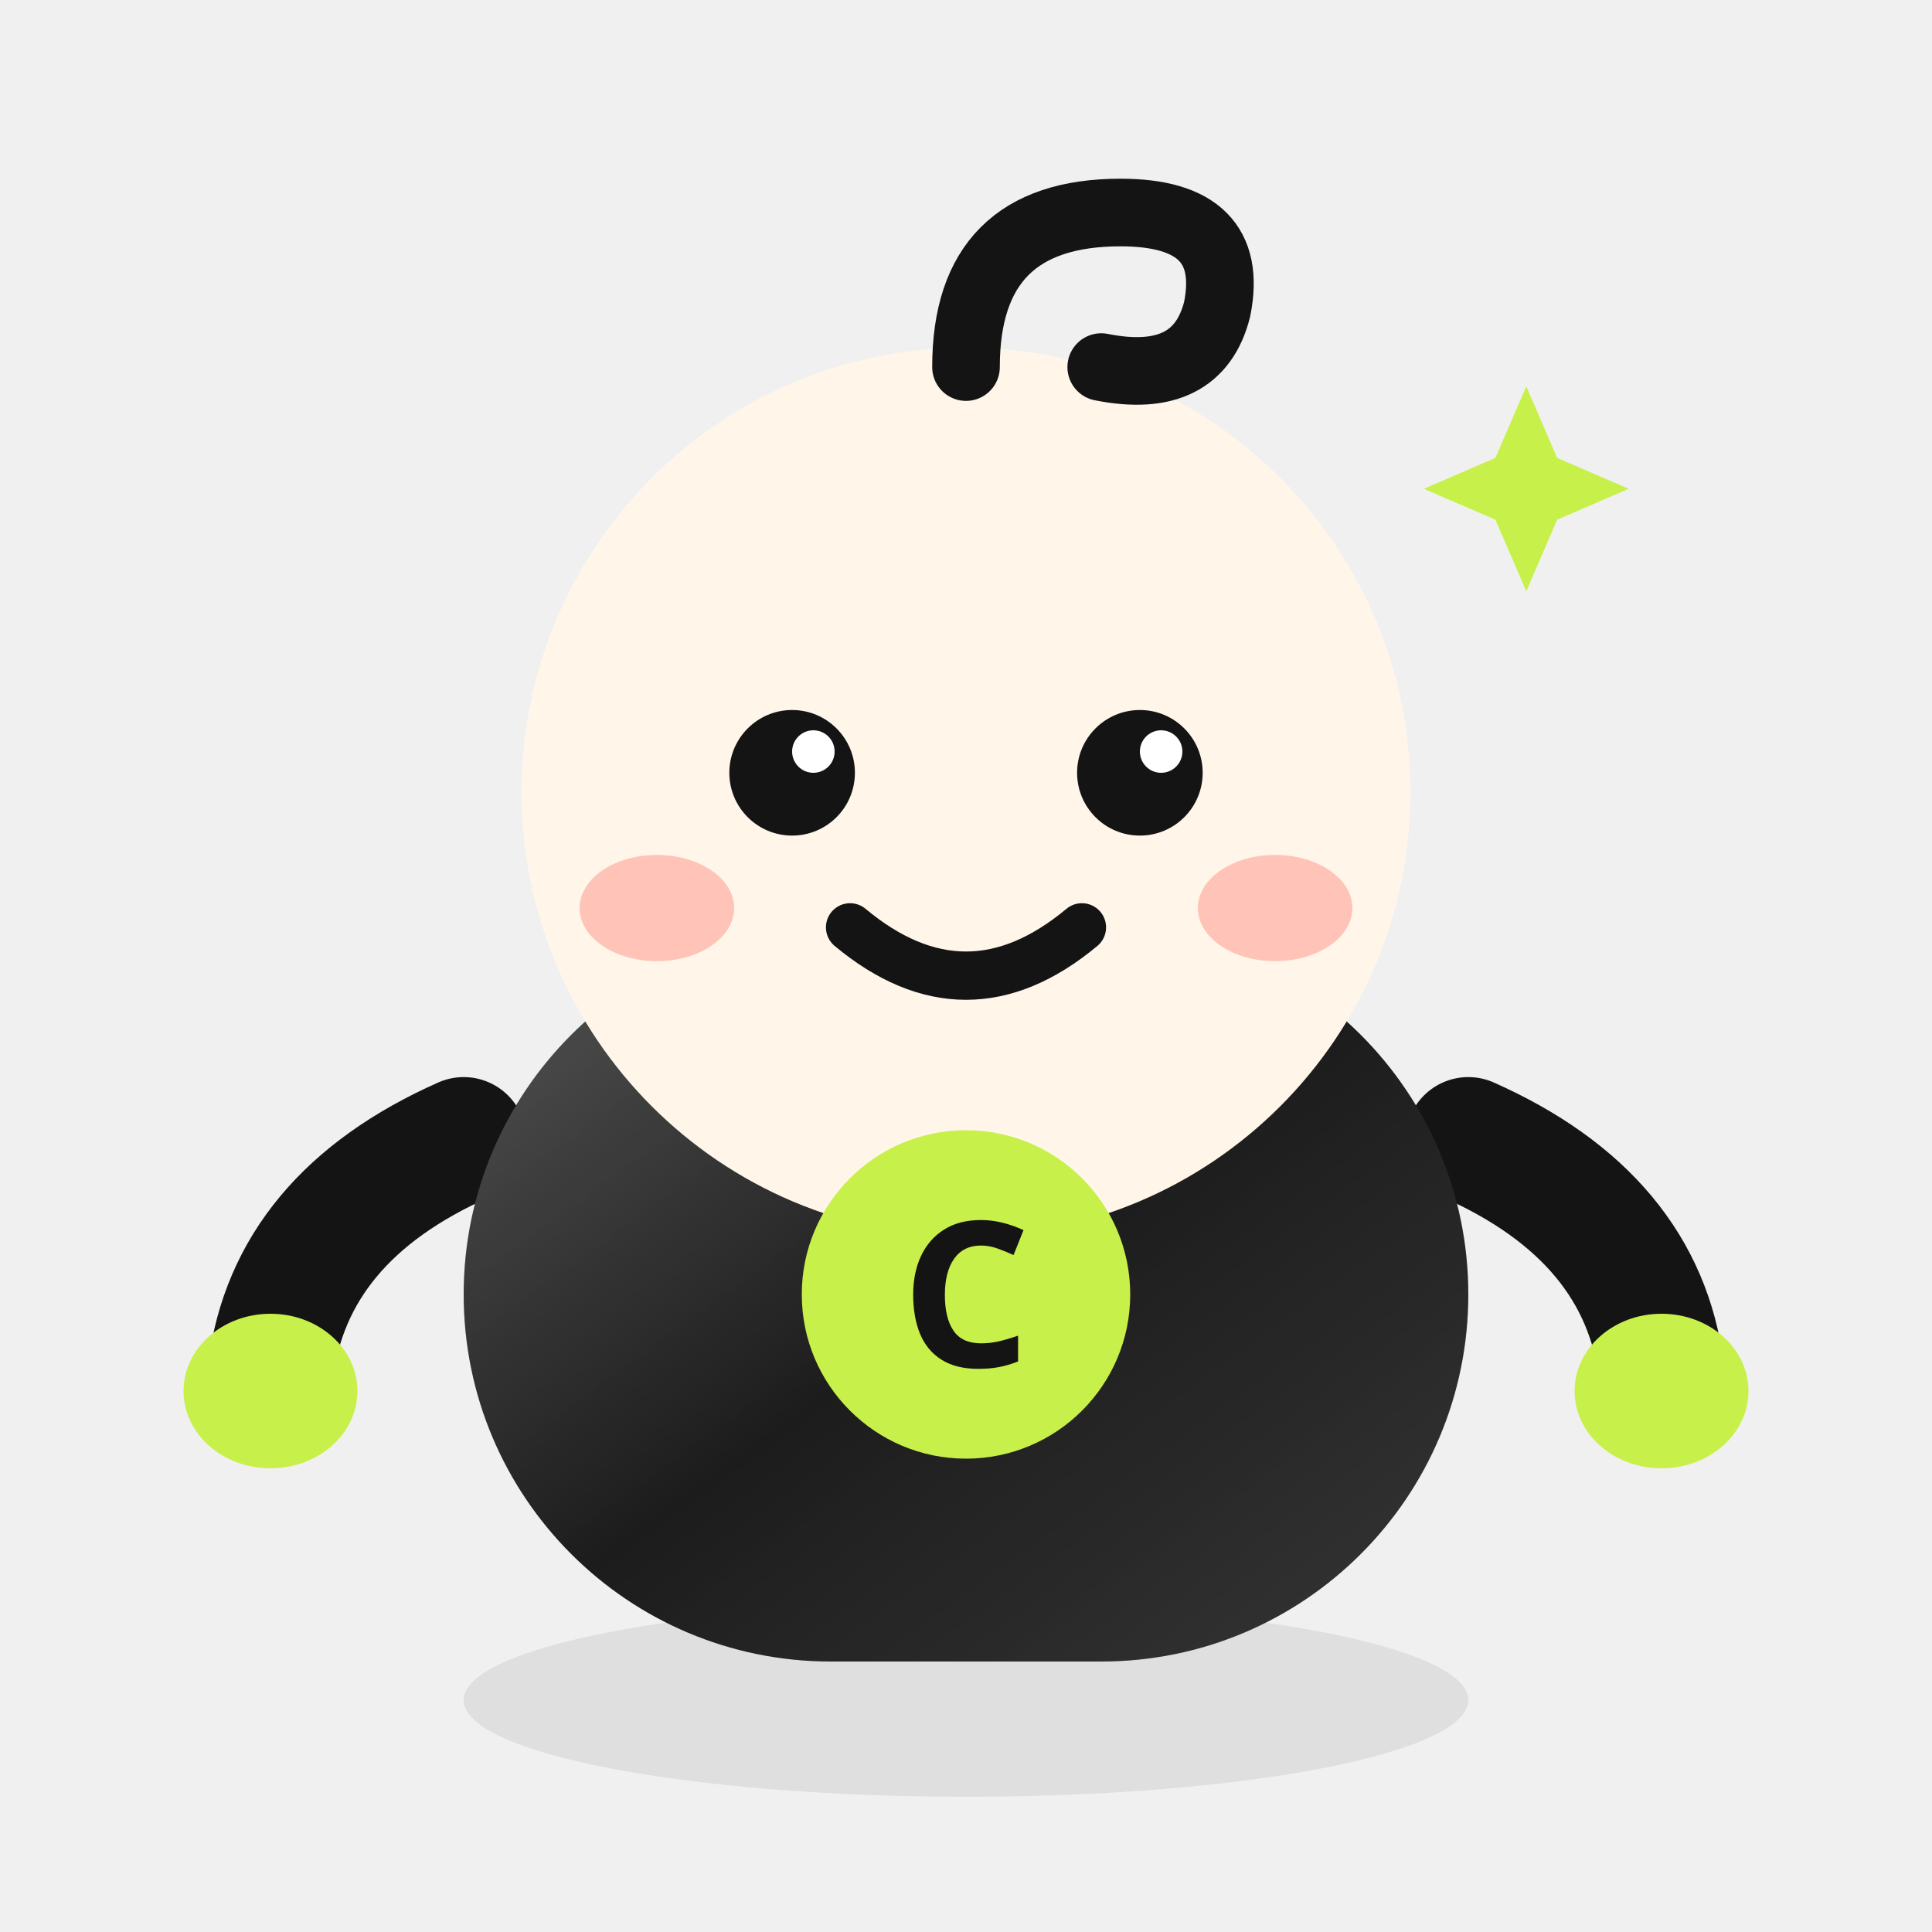
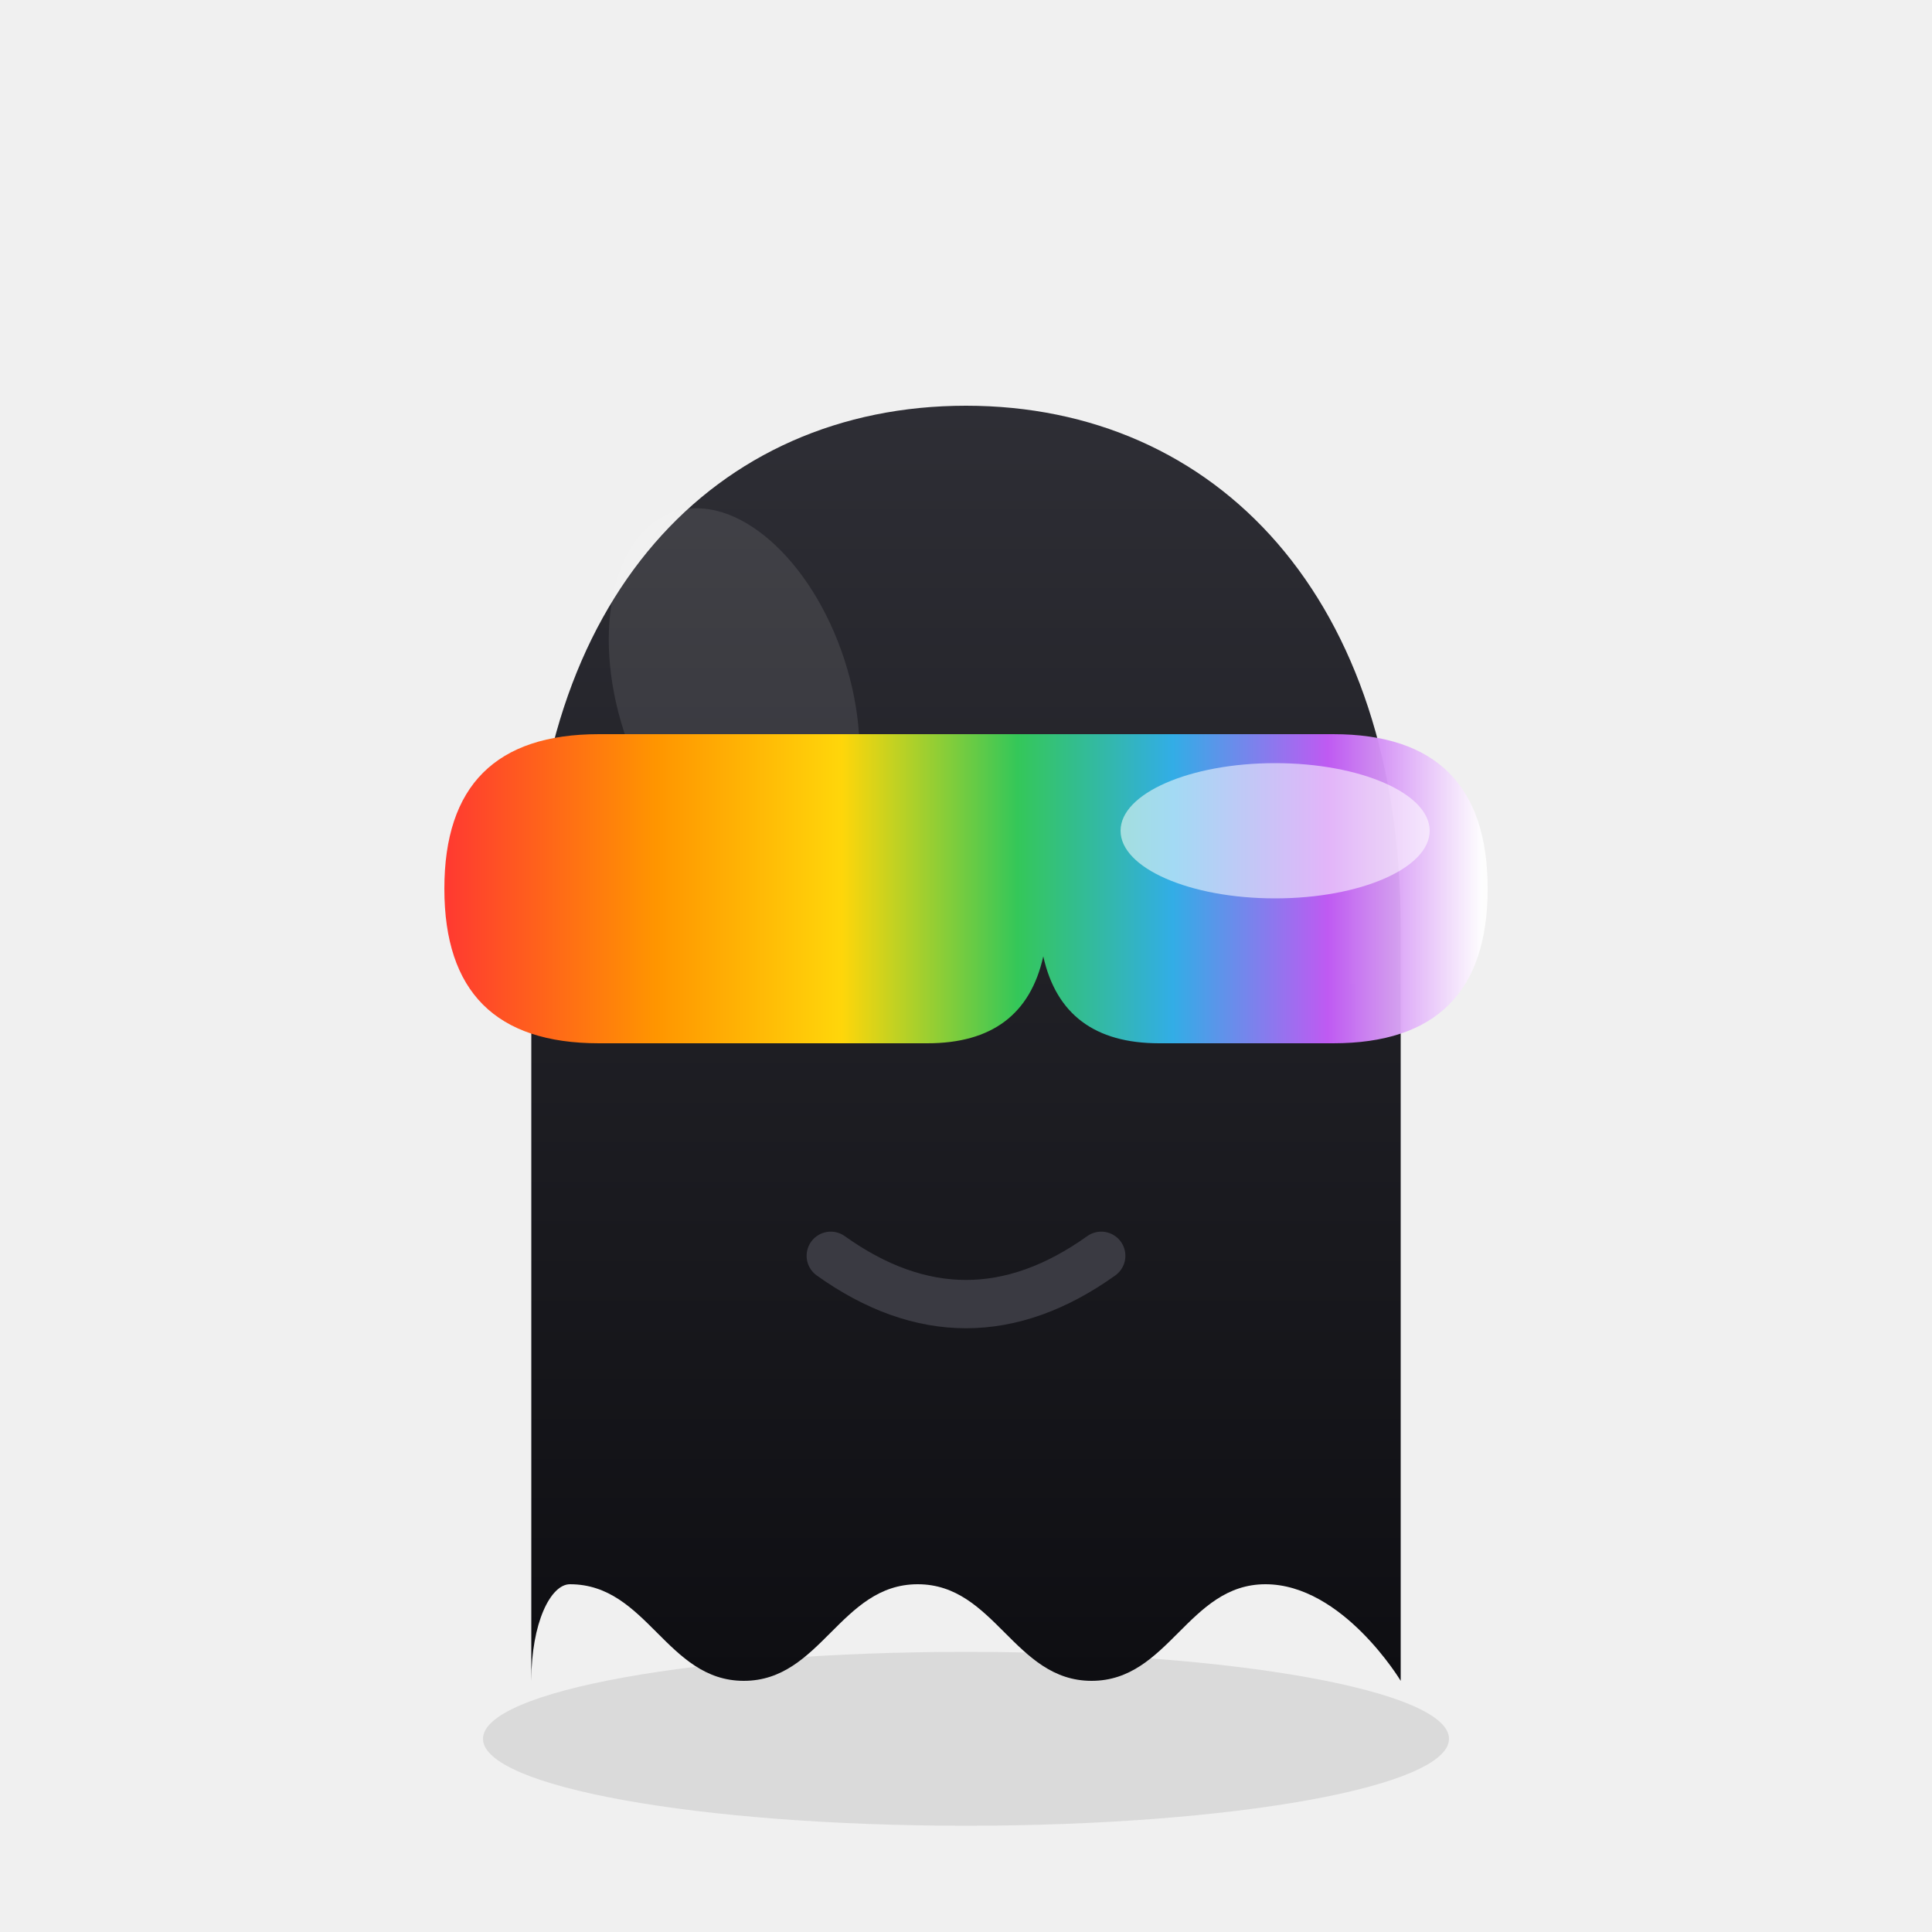
<svg xmlns="http://www.w3.org/2000/svg" viewBox="0 0 200 200" role="img" aria-label="Cano maskotu">
-   <ellipse cx="100" cy="176" rx="52" ry="10" fill="#141414" opacity="0.08" />
-   <path d="M48 118 Q30 126 28 142" stroke="#141414" stroke-width="13" stroke-linecap="round" fill="none" />
-   <path d="M152 118 Q170 126 172 142" stroke="#141414" stroke-width="13" stroke-linecap="round" fill="none" />
-   <ellipse cx="28" cy="144" rx="9" ry="8" fill="#C8F04B" />
-   <ellipse cx="172" cy="144" rx="9" ry="8" fill="#C8F04B" />
-   <rect x="48" y="96" width="104" height="76" rx="38" fill="#161616" />
-   <rect x="48" y="96" width="104" height="76" rx="38" fill="url(#cam)" opacity="0.55" />
-   <circle cx="100" cy="82" r="46" fill="#FFF6E9" />
-   <path d="M100 38 Q100 22 116 22 Q128 22 126 32 Q124 40 114 38" stroke="#141414" stroke-width="7" stroke-linecap="round" fill="none" />
-   <circle cx="82" cy="80" r="6.5" fill="#141414" />
-   <circle cx="118" cy="80" r="6.5" fill="#141414" />
-   <circle cx="84.2" cy="77.8" r="2.2" fill="#fff" />
-   <circle cx="120.2" cy="77.8" r="2.2" fill="#fff" />
-   <ellipse cx="68" cy="94" rx="8" ry="5.5" fill="#FFB3A7" opacity="0.75" />
-   <ellipse cx="132" cy="94" rx="8" ry="5.5" fill="#FFB3A7" opacity="0.75" />
-   <path d="M88 96 Q100 106 112 96" stroke="#141414" stroke-width="5" stroke-linecap="round" fill="none" />
-   <circle cx="100" cy="134" r="17" fill="#C8F04B" />
-   <text x="100" y="141.5" text-anchor="middle" font-family="system-ui, sans-serif" font-weight="800" font-size="21" fill="#141414">C</text>
-   <path d="M158 40 l3.2 7.4 7.4 3.2 -7.4 3.2 -3.2 7.4 -3.2 -7.4 -7.4 -3.2 7.4 -3.2 Z" fill="#C8F04B" />
  <defs>
-     <linearGradient id="cam" x1="0" y1="0" x2="1" y2="1">
-       <stop offset="0" stop-color="#fff" stop-opacity="0.5" />
-       <stop offset="0.5" stop-color="#fff" stop-opacity="0.05" />
-       <stop offset="1" stop-color="#fff" stop-opacity="0.25" />
+     <linearGradient id="vzor" x1="0" y1="0" x2="1" y2="0">
+       <stop offset="0" stop-color="#FF3B30" />
+       <stop offset="0.2" stop-color="#FF9500" />
+       <stop offset="0.38" stop-color="#FFD60A" />
+       <stop offset="0.55" stop-color="#34C759" />
+       <stop offset="0.7" stop-color="#32ADE6" />
+       <stop offset="0.85" stop-color="#BF5AF2" />
+       <stop offset="1" stop-color="#fff" stop-opacity="0.9" />
+     </linearGradient>
+     <linearGradient id="govde" x1="0" y1="0" x2="0" y2="1">
+       <stop offset="0" stop-color="#2E2E35" />
+       <stop offset="1" stop-color="#0E0E12" />
    </linearGradient>
  </defs>
+   <ellipse cx="100" cy="180" rx="50" ry="9" fill="#141414" opacity="0.10" />
+   <path d="M55 174 V96 C55 62 74 42 100 42 C126 42 145 62 145 96 V174            C145 174 139 164 131 164 C123 164 121 174 113 174            C105 174 103 164 95 164 C87 164 85 174 77 174            C69 174 67 164 59 164 C57 164 55 168 55 174 Z" fill="url(#govde)" />
+   <ellipse cx="76" cy="72" rx="12" ry="20" fill="#fff" opacity="0.10" transform="rotate(-18 76 72)" />
+   <path d="M46 92 Q46 76 62 76 L138 76 Q154 76 154 92 Q154 108 138 108            L120 108 Q110 108 108 99 Q106 108 96 108 L62 108 Q46 108 46 92 Z" fill="url(#vzor)" />
+   <ellipse cx="132" cy="86" rx="16" ry="7" fill="#fff" opacity="0.55" />
+   <path d="M86 130 Q100 140 114 130" stroke="#3A3A42" stroke-width="5" stroke-linecap="round" fill="none" />
</svg>
